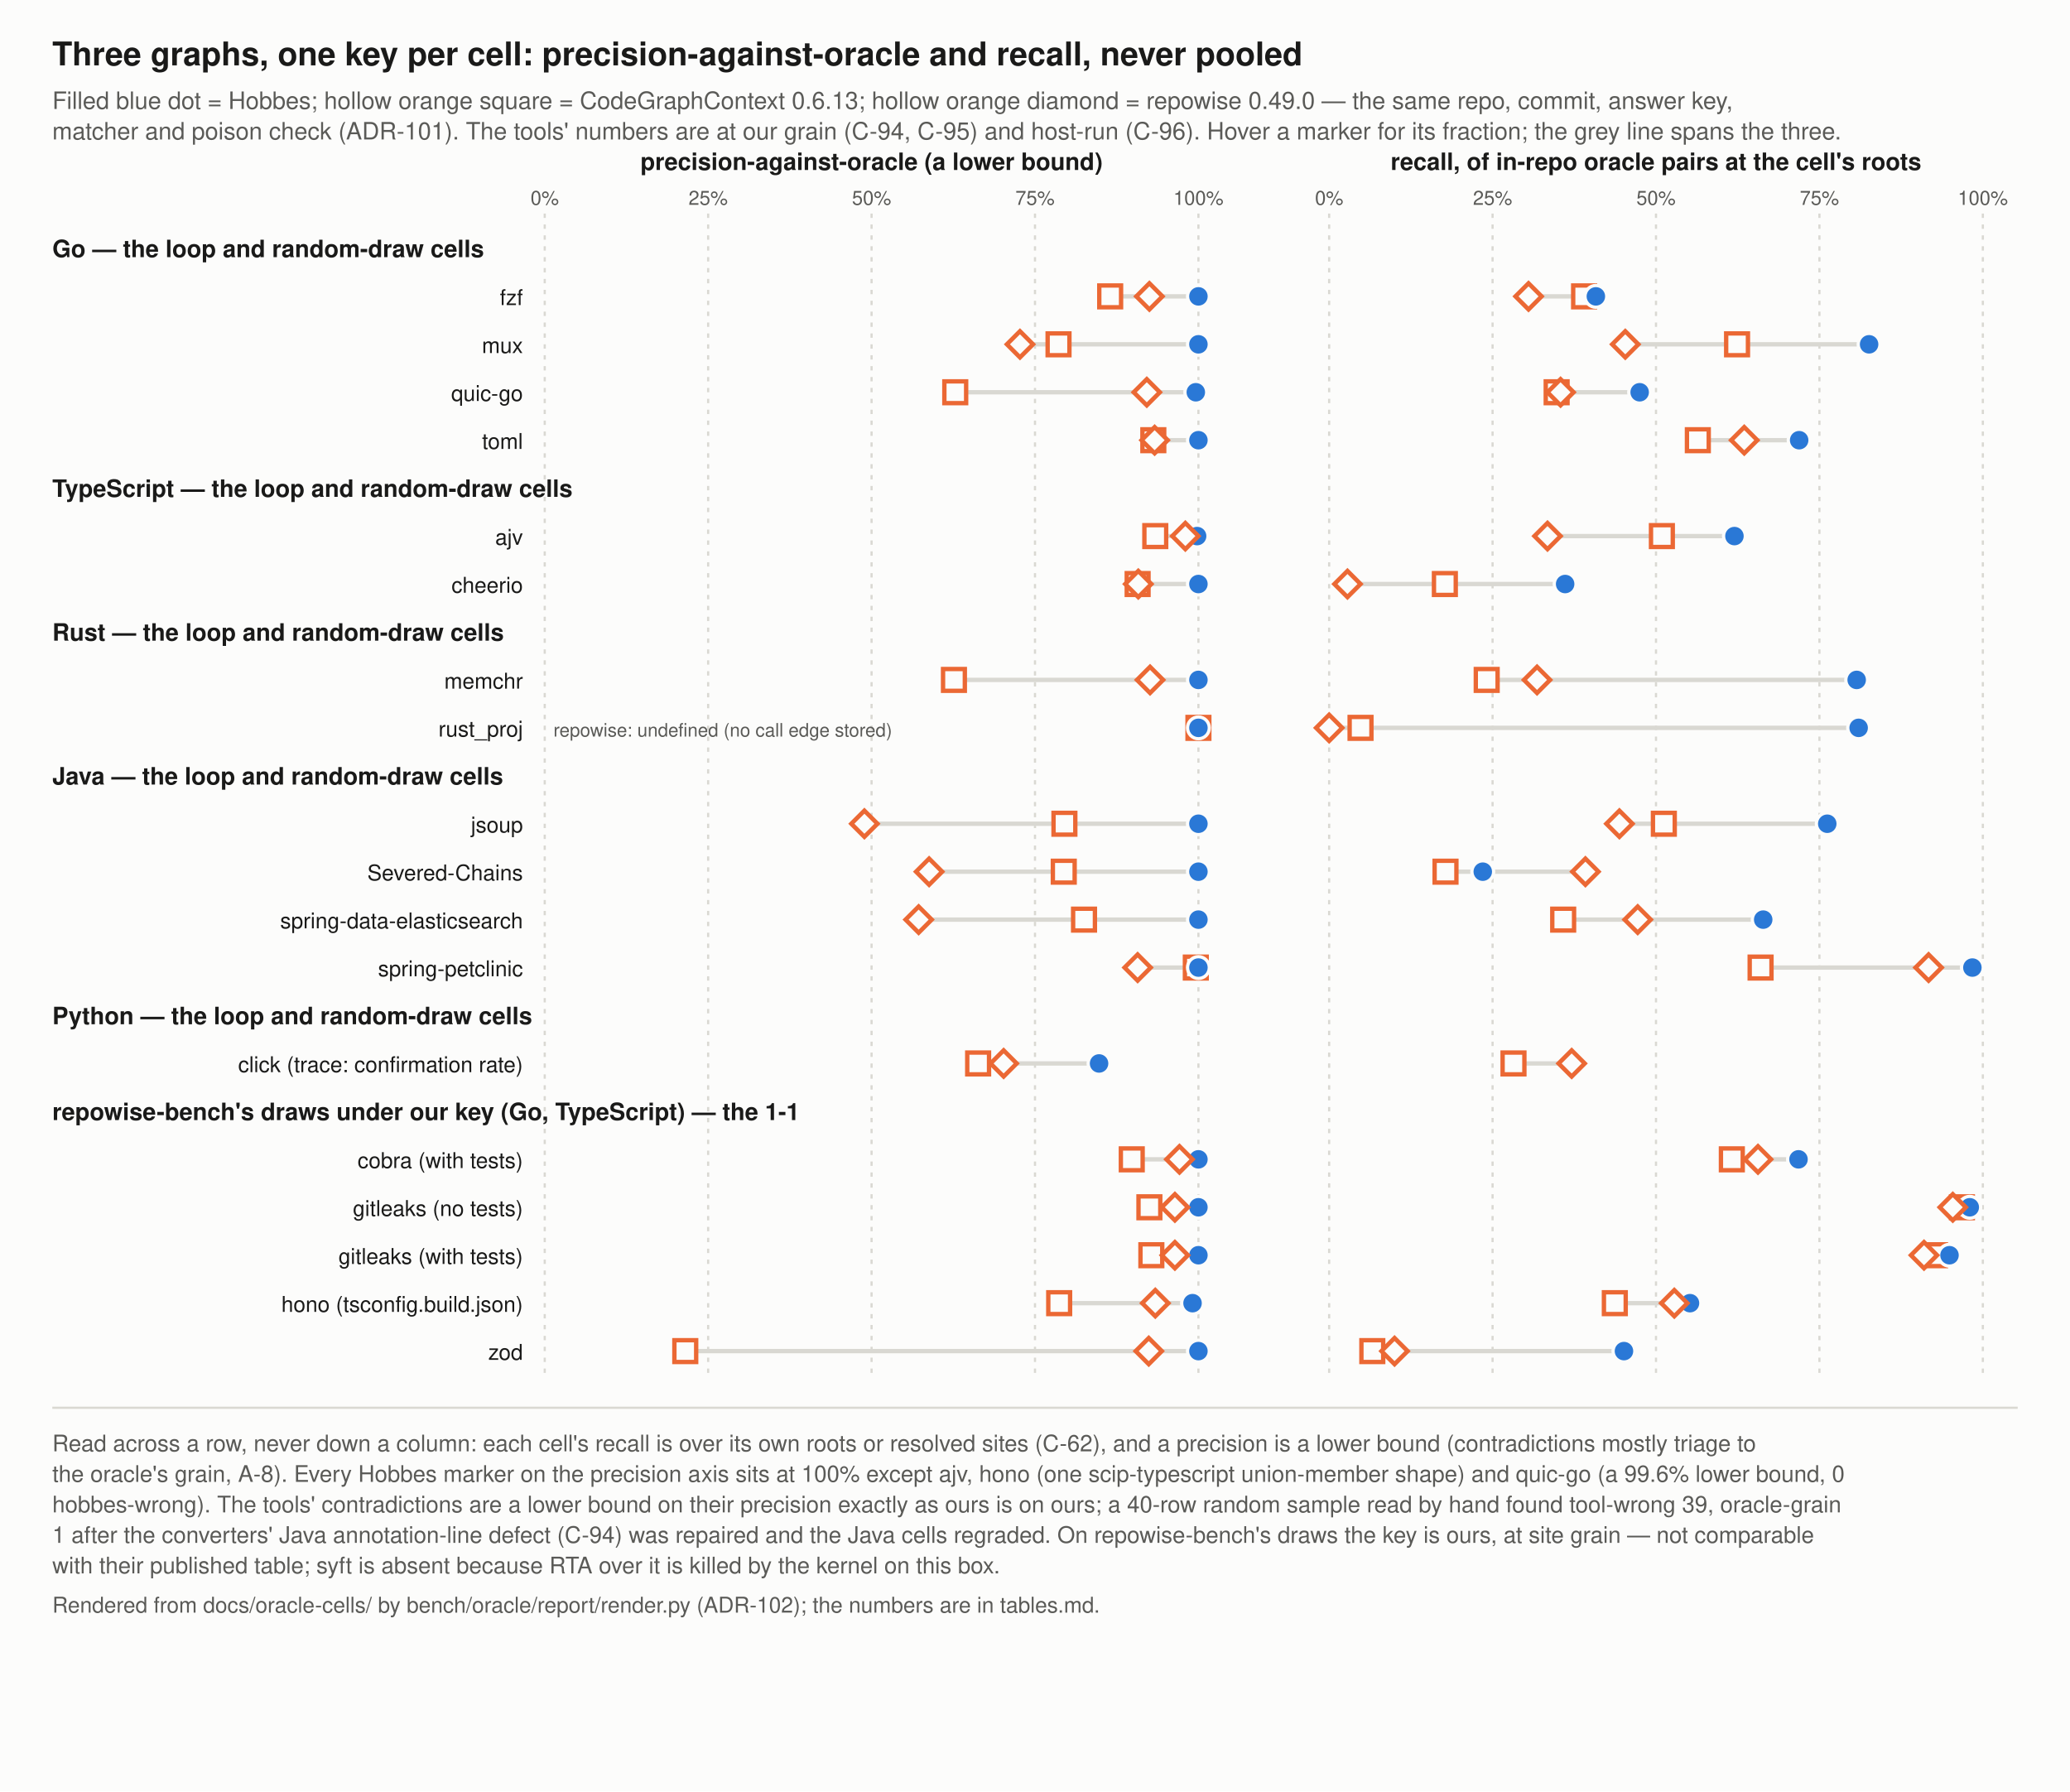
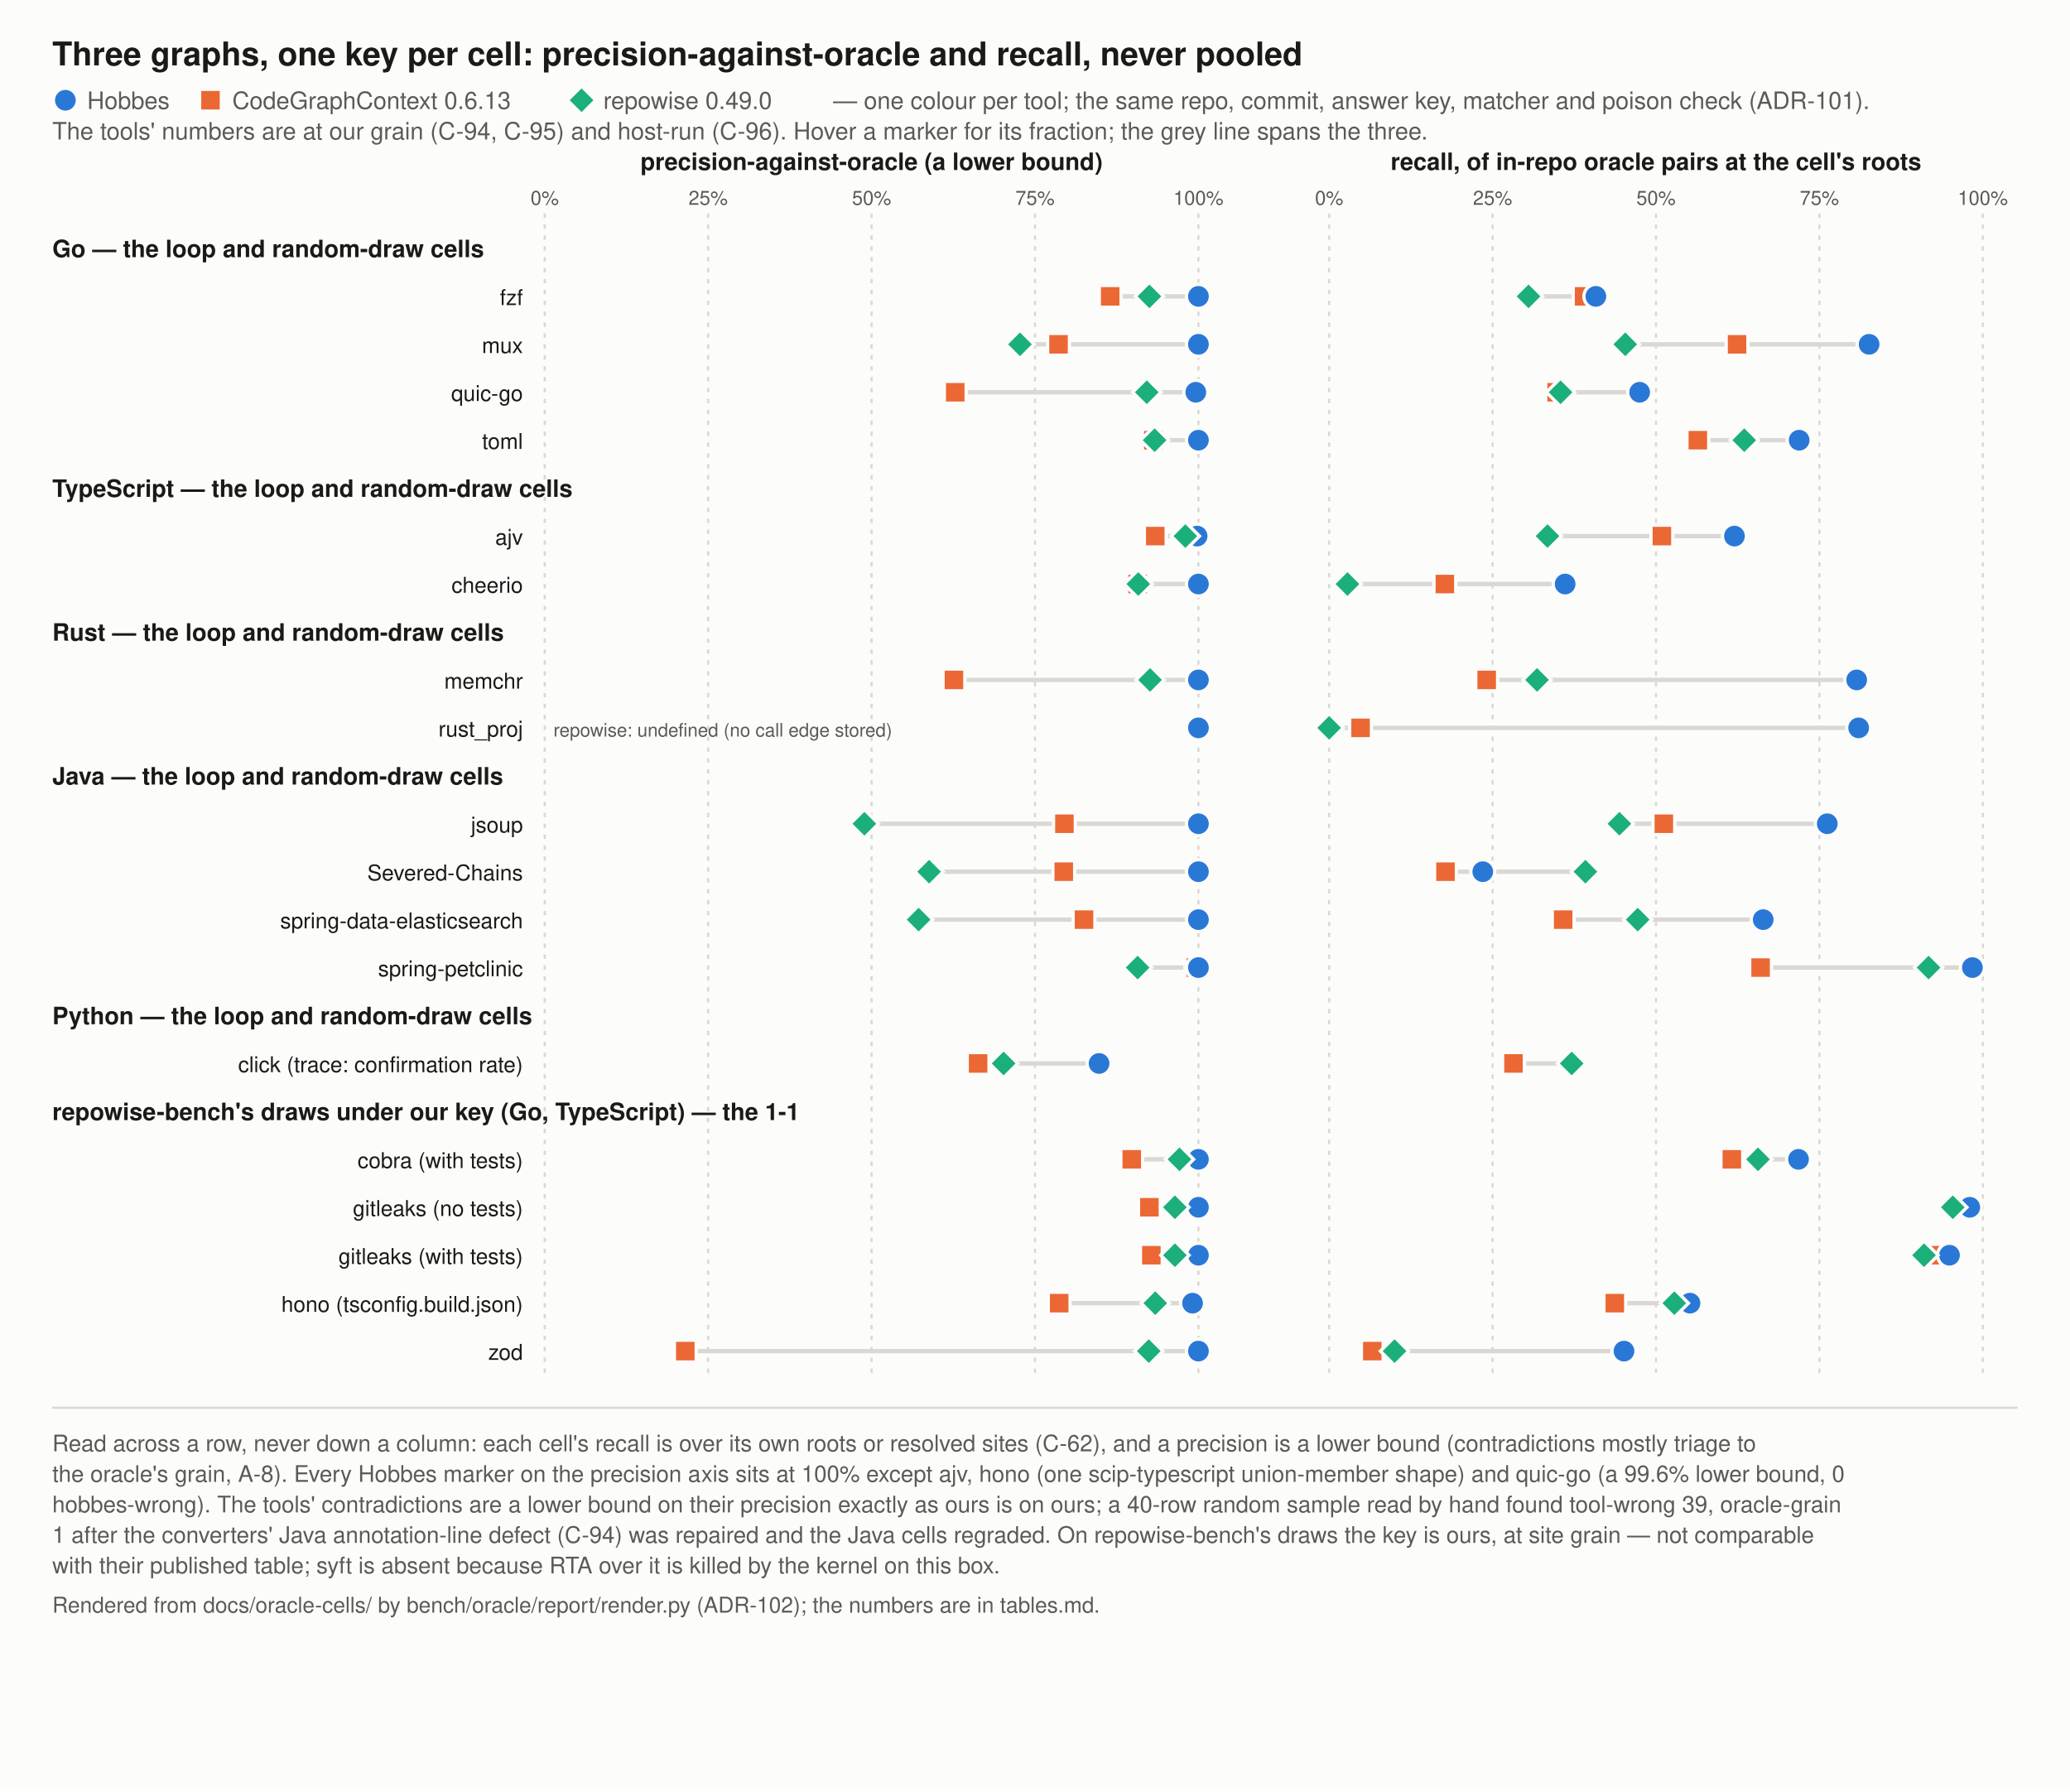
<svg xmlns="http://www.w3.org/2000/svg" width="950" height="822" viewBox="0 0 950 822" role="img" aria-label="Three graphs on one key per cell: precision-against-oracle and recall, Hobbes beside CodeGraphContext and repowise">
  <rect width="950" height="822" fill="#fcfcfb" />
  <text x="24" y="30" font-size="15" fill="#1a1a19" text-anchor="start" font-weight="bold" font-family="-apple-system, 'Segoe UI', Helvetica, Arial, sans-serif">Three graphs, one key per cell: precision-against-oracle and recall, never pooled</text>
-   <text x="24" y="50" font-size="11" fill="#5a5a57" text-anchor="start" font-weight="normal" font-family="-apple-system, 'Segoe UI', Helvetica, Arial, sans-serif">Filled blue dot = Hobbes; hollow orange square = CodeGraphContext 0.6.13; hollow orange diamond = repowise 0.49.0 — the same repo, commit, answer key,</text>
-   <text x="24" y="64" font-size="11" fill="#5a5a57" text-anchor="start" font-weight="normal" font-family="-apple-system, 'Segoe UI', Helvetica, Arial, sans-serif">matcher and poison check (ADR-101). The tools' numbers are at our grain (C-94, C-95) and host-run (C-96). Hover a marker for its fraction; the grey line spans the three.</text>
+   <g>
+     <circle cx="30" cy="46" r="5.5" fill="#2a78d6" stroke="#fcfcfb" stroke-width="1.5" />
+   </g>
+   <text x="40" y="50" font-size="11" fill="#5a5a57" text-anchor="start" font-weight="normal" font-family="-apple-system, 'Segoe UI', Helvetica, Arial, sans-serif">Hobbes</text>
+   <g>
+     <rect x="91.6" y="41" width="10" height="10" fill="#eb6834" stroke="#fcfcfb" stroke-width="1.5" />
+   </g>
+   <text x="106.6" y="50" font-size="11" fill="#5a5a57" text-anchor="start" font-weight="normal" font-family="-apple-system, 'Segoe UI', Helvetica, Arial, sans-serif">CodeGraphContext 0.6.13</text>
+   <g>
+     <polygon points="266.9,39.5 273.4,46 266.9,52.5 260.4,46" fill="#1baf7a" stroke="#fcfcfb" stroke-width="1.5" />
+   </g>
+   <text x="276.9" y="50" font-size="11" fill="#5a5a57" text-anchor="start" font-weight="normal" font-family="-apple-system, 'Segoe UI', Helvetica, Arial, sans-serif">repowise 0.49.0</text>
+   <text x="382.4" y="50" font-size="11" fill="#5a5a57" text-anchor="start" font-weight="normal" font-family="-apple-system, 'Segoe UI', Helvetica, Arial, sans-serif">— one colour per tool; the same repo, commit, answer key, matcher and poison check (ADR-101).</text>
+   <text x="24" y="64" font-size="11" fill="#5a5a57" text-anchor="start" font-weight="normal" font-family="-apple-system, 'Segoe UI', Helvetica, Arial, sans-serif">The tools' numbers are at our grain (C-94, C-95) and host-run (C-96). Hover a marker for its fraction; the grey line spans the three.</text>
  <line x1="250.0" y1="98" x2="250.0" y2="632" stroke="#d9d8d2" stroke-dasharray="2 3" />
  <text x="250.0" y="94" font-size="9" fill="#5a5a57" text-anchor="middle" font-weight="normal" font-family="-apple-system, 'Segoe UI', Helvetica, Arial, sans-serif">0%</text>
  <line x1="325.0" y1="98" x2="325.0" y2="632" stroke="#d9d8d2" stroke-dasharray="2 3" />
  <text x="325.0" y="94" font-size="9" fill="#5a5a57" text-anchor="middle" font-weight="normal" font-family="-apple-system, 'Segoe UI', Helvetica, Arial, sans-serif">25%</text>
  <line x1="400.0" y1="98" x2="400.0" y2="632" stroke="#d9d8d2" stroke-dasharray="2 3" />
  <text x="400.0" y="94" font-size="9" fill="#5a5a57" text-anchor="middle" font-weight="normal" font-family="-apple-system, 'Segoe UI', Helvetica, Arial, sans-serif">50%</text>
  <line x1="475.0" y1="98" x2="475.0" y2="632" stroke="#d9d8d2" stroke-dasharray="2 3" />
  <text x="475.0" y="94" font-size="9" fill="#5a5a57" text-anchor="middle" font-weight="normal" font-family="-apple-system, 'Segoe UI', Helvetica, Arial, sans-serif">75%</text>
  <line x1="550.0" y1="98" x2="550.0" y2="632" stroke="#d9d8d2" stroke-dasharray="2 3" />
  <text x="550.0" y="94" font-size="9" fill="#5a5a57" text-anchor="middle" font-weight="normal" font-family="-apple-system, 'Segoe UI', Helvetica, Arial, sans-serif">100%</text>
  <text x="400.0" y="78" font-size="11" fill="#1a1a19" text-anchor="middle" font-weight="bold" font-family="-apple-system, 'Segoe UI', Helvetica, Arial, sans-serif">precision-against-oracle (a lower bound)</text>
  <line x1="610.0" y1="98" x2="610.0" y2="632" stroke="#d9d8d2" stroke-dasharray="2 3" />
  <text x="610.0" y="94" font-size="9" fill="#5a5a57" text-anchor="middle" font-weight="normal" font-family="-apple-system, 'Segoe UI', Helvetica, Arial, sans-serif">0%</text>
  <line x1="685.0" y1="98" x2="685.0" y2="632" stroke="#d9d8d2" stroke-dasharray="2 3" />
  <text x="685.0" y="94" font-size="9" fill="#5a5a57" text-anchor="middle" font-weight="normal" font-family="-apple-system, 'Segoe UI', Helvetica, Arial, sans-serif">25%</text>
  <line x1="760.0" y1="98" x2="760.0" y2="632" stroke="#d9d8d2" stroke-dasharray="2 3" />
  <text x="760.0" y="94" font-size="9" fill="#5a5a57" text-anchor="middle" font-weight="normal" font-family="-apple-system, 'Segoe UI', Helvetica, Arial, sans-serif">50%</text>
  <line x1="835.0" y1="98" x2="835.0" y2="632" stroke="#d9d8d2" stroke-dasharray="2 3" />
  <text x="835.0" y="94" font-size="9" fill="#5a5a57" text-anchor="middle" font-weight="normal" font-family="-apple-system, 'Segoe UI', Helvetica, Arial, sans-serif">75%</text>
  <line x1="910.0" y1="98" x2="910.0" y2="632" stroke="#d9d8d2" stroke-dasharray="2 3" />
  <text x="910.0" y="94" font-size="9" fill="#5a5a57" text-anchor="middle" font-weight="normal" font-family="-apple-system, 'Segoe UI', Helvetica, Arial, sans-serif">100%</text>
  <text x="760.0" y="78" font-size="11" fill="#1a1a19" text-anchor="middle" font-weight="bold" font-family="-apple-system, 'Segoe UI', Helvetica, Arial, sans-serif">recall, of in-repo oracle pairs at the cell's roots</text>
  <text x="24" y="118" font-size="11" fill="#1a1a19" text-anchor="start" font-weight="bold" font-family="-apple-system, 'Segoe UI', Helvetica, Arial, sans-serif">Go — the loop and random-draw cells</text>
  <text x="240" y="140" font-size="10" fill="#1a1a19" text-anchor="end" font-weight="normal" font-family="-apple-system, 'Segoe UI', Helvetica, Arial, sans-serif">fzf</text>
  <line x1="509.5" y1="136" x2="550.0" y2="136" stroke="#d9d8d2" stroke-width="2" />
  <g>
-     <rect x="504.5" y="131" width="10" height="10" fill="#fcfcfb" stroke="#eb6834" stroke-width="2" />
-   </g>
-   <g>
-     <circle cx="550.0" cy="136" r="5" fill="#2a78d6" stroke="#fcfcfb" stroke-width="1.5" />
-   </g>
-   <g>
-     <polygon points="527.5,130 533.5,136 527.5,142 521.5,136" fill="#fcfcfb" stroke="#eb6834" stroke-width="2" />
+     <rect x="504.5" y="131" width="10" height="10" fill="#eb6834" stroke="#fcfcfb" stroke-width="1.5" />
+   </g>
+   <g>
+     <circle cx="550.0" cy="136" r="5.5" fill="#2a78d6" stroke="#fcfcfb" stroke-width="1.5" />
+   </g>
+   <g>
+     <polygon points="527.5,129.5 534.0,136 527.5,142.5 521.0,136" fill="#1baf7a" stroke="#fcfcfb" stroke-width="1.5" />
  </g>
  <line x1="701.5" y1="136" x2="732.4" y2="136" stroke="#d9d8d2" stroke-width="2" />
  <g>
-     <rect x="722.0" y="131" width="10" height="10" fill="#fcfcfb" stroke="#eb6834" stroke-width="2" />
-   </g>
-   <g>
-     <circle cx="732.4" cy="136" r="5" fill="#2a78d6" stroke="#fcfcfb" stroke-width="1.5" />
-   </g>
-   <g>
-     <polygon points="701.5,130 707.5,136 701.5,142 695.5,136" fill="#fcfcfb" stroke="#eb6834" stroke-width="2" />
+     <rect x="722.0" y="131" width="10" height="10" fill="#eb6834" stroke="#fcfcfb" stroke-width="1.5" />
+   </g>
+   <g>
+     <circle cx="732.4" cy="136" r="5.5" fill="#2a78d6" stroke="#fcfcfb" stroke-width="1.5" />
+   </g>
+   <g>
+     <polygon points="701.5,129.5 708.0,136 701.5,142.5 695.0,136" fill="#1baf7a" stroke="#fcfcfb" stroke-width="1.5" />
  </g>
  <text x="240" y="162" font-size="10" fill="#1a1a19" text-anchor="end" font-weight="normal" font-family="-apple-system, 'Segoe UI', Helvetica, Arial, sans-serif">mux</text>
  <line x1="468.1" y1="158" x2="550.0" y2="158" stroke="#d9d8d2" stroke-width="2" />
  <g>
-     <rect x="480.8" y="153" width="10" height="10" fill="#fcfcfb" stroke="#eb6834" stroke-width="2" />
-   </g>
-   <g>
-     <circle cx="550.0" cy="158" r="5" fill="#2a78d6" stroke="#fcfcfb" stroke-width="1.5" />
-   </g>
-   <g>
-     <polygon points="468.1,152 474.1,158 468.1,164 462.1,158" fill="#fcfcfb" stroke="#eb6834" stroke-width="2" />
+     <rect x="480.8" y="153" width="10" height="10" fill="#eb6834" stroke="#fcfcfb" stroke-width="1.5" />
+   </g>
+   <g>
+     <circle cx="550.0" cy="158" r="5.5" fill="#2a78d6" stroke="#fcfcfb" stroke-width="1.5" />
+   </g>
+   <g>
+     <polygon points="468.1,151.5 474.6,158 468.1,164.5 461.6,158" fill="#1baf7a" stroke="#fcfcfb" stroke-width="1.5" />
  </g>
  <line x1="745.9" y1="158" x2="857.8" y2="158" stroke="#d9d8d2" stroke-width="2" />
  <g>
-     <rect x="792.2" y="153" width="10" height="10" fill="#fcfcfb" stroke="#eb6834" stroke-width="2" />
-   </g>
-   <g>
-     <circle cx="857.8" cy="158" r="5" fill="#2a78d6" stroke="#fcfcfb" stroke-width="1.5" />
-   </g>
-   <g>
-     <polygon points="745.9,152 751.9,158 745.9,164 739.9,158" fill="#fcfcfb" stroke="#eb6834" stroke-width="2" />
+     <rect x="792.2" y="153" width="10" height="10" fill="#eb6834" stroke="#fcfcfb" stroke-width="1.5" />
+   </g>
+   <g>
+     <circle cx="857.8" cy="158" r="5.5" fill="#2a78d6" stroke="#fcfcfb" stroke-width="1.5" />
+   </g>
+   <g>
+     <polygon points="745.9,151.5 752.4,158 745.9,164.5 739.4,158" fill="#1baf7a" stroke="#fcfcfb" stroke-width="1.5" />
  </g>
  <text x="240" y="184" font-size="10" fill="#1a1a19" text-anchor="end" font-weight="normal" font-family="-apple-system, 'Segoe UI', Helvetica, Arial, sans-serif">quic-go</text>
  <line x1="438.4" y1="180" x2="548.8" y2="180" stroke="#d9d8d2" stroke-width="2" />
  <g>
-     <rect x="433.4" y="175" width="10" height="10" fill="#fcfcfb" stroke="#eb6834" stroke-width="2" />
-   </g>
-   <g>
-     <circle cx="548.8" cy="180" r="5" fill="#2a78d6" stroke="#fcfcfb" stroke-width="1.5" />
-   </g>
-   <g>
-     <polygon points="526.3,174 532.3,180 526.3,186 520.3,180" fill="#fcfcfb" stroke="#eb6834" stroke-width="2" />
+     <rect x="433.4" y="175" width="10" height="10" fill="#eb6834" stroke="#fcfcfb" stroke-width="1.5" />
+   </g>
+   <g>
+     <circle cx="548.8" cy="180" r="5.5" fill="#2a78d6" stroke="#fcfcfb" stroke-width="1.5" />
+   </g>
+   <g>
+     <polygon points="526.3,173.5 532.8,180 526.3,186.5 519.8,180" fill="#1baf7a" stroke="#fcfcfb" stroke-width="1.5" />
  </g>
  <line x1="714.4" y1="180" x2="752.5" y2="180" stroke="#d9d8d2" stroke-width="2" />
  <g>
-     <rect x="709.4" y="175" width="10" height="10" fill="#fcfcfb" stroke="#eb6834" stroke-width="2" />
-   </g>
-   <g>
-     <circle cx="752.5" cy="180" r="5" fill="#2a78d6" stroke="#fcfcfb" stroke-width="1.5" />
-   </g>
-   <g>
-     <polygon points="716.2,174 722.2,180 716.2,186 710.2,180" fill="#fcfcfb" stroke="#eb6834" stroke-width="2" />
+     <rect x="709.4" y="175" width="10" height="10" fill="#eb6834" stroke="#fcfcfb" stroke-width="1.5" />
+   </g>
+   <g>
+     <circle cx="752.5" cy="180" r="5.5" fill="#2a78d6" stroke="#fcfcfb" stroke-width="1.5" />
+   </g>
+   <g>
+     <polygon points="716.2,173.5 722.7,180 716.2,186.5 709.7,180" fill="#1baf7a" stroke="#fcfcfb" stroke-width="1.5" />
  </g>
  <text x="240" y="206" font-size="10" fill="#1a1a19" text-anchor="end" font-weight="normal" font-family="-apple-system, 'Segoe UI', Helvetica, Arial, sans-serif">toml</text>
  <line x1="529.3" y1="202" x2="550.0" y2="202" stroke="#d9d8d2" stroke-width="2" />
  <g>
-     <rect x="524.3" y="197" width="10" height="10" fill="#fcfcfb" stroke="#eb6834" stroke-width="2" />
-   </g>
-   <g>
-     <polygon points="529.9,196 535.9,202 529.9,208 523.9,202" fill="#fcfcfb" stroke="#eb6834" stroke-width="2" />
-   </g>
-   <g>
-     <circle cx="550.0" cy="202" r="5" fill="#2a78d6" stroke="#fcfcfb" stroke-width="1.5" />
+     <rect x="524.3" y="197" width="10" height="10" fill="#eb6834" stroke="#fcfcfb" stroke-width="1.5" />
+   </g>
+   <g>
+     <polygon points="529.9,195.5 536.4,202 529.9,208.5 523.4,202" fill="#1baf7a" stroke="#fcfcfb" stroke-width="1.5" />
+   </g>
+   <g>
+     <circle cx="550.0" cy="202" r="5.5" fill="#2a78d6" stroke="#fcfcfb" stroke-width="1.5" />
  </g>
  <line x1="779.2" y1="202" x2="825.7" y2="202" stroke="#d9d8d2" stroke-width="2" />
  <g>
-     <rect x="774.2" y="197" width="10" height="10" fill="#fcfcfb" stroke="#eb6834" stroke-width="2" />
-   </g>
-   <g>
-     <polygon points="800.5,196 806.5,202 800.5,208 794.5,202" fill="#fcfcfb" stroke="#eb6834" stroke-width="2" />
-   </g>
-   <g>
-     <circle cx="825.7" cy="202" r="5" fill="#2a78d6" stroke="#fcfcfb" stroke-width="1.5" />
+     <rect x="774.2" y="197" width="10" height="10" fill="#eb6834" stroke="#fcfcfb" stroke-width="1.5" />
+   </g>
+   <g>
+     <polygon points="800.5,195.5 807.0,202 800.5,208.5 794.0,202" fill="#1baf7a" stroke="#fcfcfb" stroke-width="1.5" />
+   </g>
+   <g>
+     <circle cx="825.7" cy="202" r="5.5" fill="#2a78d6" stroke="#fcfcfb" stroke-width="1.5" />
  </g>
  <text x="24" y="228" font-size="11" fill="#1a1a19" text-anchor="start" font-weight="bold" font-family="-apple-system, 'Segoe UI', Helvetica, Arial, sans-serif">TypeScript — the loop and random-draw cells</text>
  <text x="240" y="250" font-size="10" fill="#1a1a19" text-anchor="end" font-weight="normal" font-family="-apple-system, 'Segoe UI', Helvetica, Arial, sans-serif">ajv</text>
  <line x1="530.2" y1="246" x2="549.4" y2="246" stroke="#d9d8d2" stroke-width="2" />
  <g>
-     <circle cx="549.4" cy="246" r="5" fill="#2a78d6" stroke="#fcfcfb" stroke-width="1.5" />
-   </g>
-   <g>
-     <rect x="525.2" y="241" width="10" height="10" fill="#fcfcfb" stroke="#eb6834" stroke-width="2" />
-   </g>
-   <g>
-     <polygon points="544.0,240 550.0,246 544.0,252 538.0,246" fill="#fcfcfb" stroke="#eb6834" stroke-width="2" />
+     <circle cx="549.4" cy="246" r="5.5" fill="#2a78d6" stroke="#fcfcfb" stroke-width="1.5" />
+   </g>
+   <g>
+     <rect x="525.2" y="241" width="10" height="10" fill="#eb6834" stroke="#fcfcfb" stroke-width="1.5" />
+   </g>
+   <g>
+     <polygon points="544.0,239.5 550.5,246 544.0,252.5 537.5,246" fill="#1baf7a" stroke="#fcfcfb" stroke-width="1.5" />
  </g>
  <line x1="710.2" y1="246" x2="796.0" y2="246" stroke="#d9d8d2" stroke-width="2" />
  <g>
-     <circle cx="796.0" cy="246" r="5" fill="#2a78d6" stroke="#fcfcfb" stroke-width="1.5" />
-   </g>
-   <g>
-     <rect x="757.7" y="241" width="10" height="10" fill="#fcfcfb" stroke="#eb6834" stroke-width="2" />
-   </g>
-   <g>
-     <polygon points="710.2,240 716.2,246 710.2,252 704.2,246" fill="#fcfcfb" stroke="#eb6834" stroke-width="2" />
+     <circle cx="796.0" cy="246" r="5.5" fill="#2a78d6" stroke="#fcfcfb" stroke-width="1.5" />
+   </g>
+   <g>
+     <rect x="757.7" y="241" width="10" height="10" fill="#eb6834" stroke="#fcfcfb" stroke-width="1.5" />
+   </g>
+   <g>
+     <polygon points="710.2,239.5 716.7,246 710.2,252.5 703.7,246" fill="#1baf7a" stroke="#fcfcfb" stroke-width="1.5" />
  </g>
  <text x="240" y="272" font-size="10" fill="#1a1a19" text-anchor="end" font-weight="normal" font-family="-apple-system, 'Segoe UI', Helvetica, Arial, sans-serif">cheerio</text>
  <line x1="522.1" y1="268" x2="550.0" y2="268" stroke="#d9d8d2" stroke-width="2" />
  <g>
-     <circle cx="550.0" cy="268" r="5" fill="#2a78d6" stroke="#fcfcfb" stroke-width="1.5" />
-   </g>
-   <g>
-     <rect x="517.1" y="263" width="10" height="10" fill="#fcfcfb" stroke="#eb6834" stroke-width="2" />
-   </g>
-   <g>
-     <polygon points="522.4,262 528.4,268 522.4,274 516.4,268" fill="#fcfcfb" stroke="#eb6834" stroke-width="2" />
+     <circle cx="550.0" cy="268" r="5.5" fill="#2a78d6" stroke="#fcfcfb" stroke-width="1.5" />
+   </g>
+   <g>
+     <rect x="517.1" y="263" width="10" height="10" fill="#eb6834" stroke="#fcfcfb" stroke-width="1.5" />
+   </g>
+   <g>
+     <polygon points="522.4,261.5 528.9,268 522.4,274.5 515.9,268" fill="#1baf7a" stroke="#fcfcfb" stroke-width="1.5" />
  </g>
  <line x1="618.4" y1="268" x2="718.3" y2="268" stroke="#d9d8d2" stroke-width="2" />
  <g>
-     <circle cx="718.3" cy="268" r="5" fill="#2a78d6" stroke="#fcfcfb" stroke-width="1.5" />
-   </g>
-   <g>
-     <rect x="658.1" y="263" width="10" height="10" fill="#fcfcfb" stroke="#eb6834" stroke-width="2" />
-   </g>
-   <g>
-     <polygon points="618.4,262 624.4,268 618.4,274 612.4,268" fill="#fcfcfb" stroke="#eb6834" stroke-width="2" />
+     <circle cx="718.3" cy="268" r="5.5" fill="#2a78d6" stroke="#fcfcfb" stroke-width="1.5" />
+   </g>
+   <g>
+     <rect x="658.1" y="263" width="10" height="10" fill="#eb6834" stroke="#fcfcfb" stroke-width="1.5" />
+   </g>
+   <g>
+     <polygon points="618.4,261.5 624.9,268 618.4,274.5 611.9,268" fill="#1baf7a" stroke="#fcfcfb" stroke-width="1.5" />
  </g>
  <text x="24" y="294" font-size="11" fill="#1a1a19" text-anchor="start" font-weight="bold" font-family="-apple-system, 'Segoe UI', Helvetica, Arial, sans-serif">Rust — the loop and random-draw cells</text>
  <text x="240" y="316" font-size="10" fill="#1a1a19" text-anchor="end" font-weight="normal" font-family="-apple-system, 'Segoe UI', Helvetica, Arial, sans-serif">memchr</text>
  <line x1="437.8" y1="312" x2="550.0" y2="312" stroke="#d9d8d2" stroke-width="2" />
  <g>
-     <rect x="432.8" y="307" width="10" height="10" fill="#fcfcfb" stroke="#eb6834" stroke-width="2" />
-   </g>
-   <g>
-     <circle cx="550.0" cy="312" r="5" fill="#2a78d6" stroke="#fcfcfb" stroke-width="1.5" />
-   </g>
-   <g>
-     <polygon points="527.8,306 533.8,312 527.8,318 521.8,312" fill="#fcfcfb" stroke="#eb6834" stroke-width="2" />
+     <rect x="432.8" y="307" width="10" height="10" fill="#eb6834" stroke="#fcfcfb" stroke-width="1.5" />
+   </g>
+   <g>
+     <circle cx="550.0" cy="312" r="5.5" fill="#2a78d6" stroke="#fcfcfb" stroke-width="1.5" />
+   </g>
+   <g>
+     <polygon points="527.8,305.5 534.3,312 527.8,318.5 521.3,312" fill="#1baf7a" stroke="#fcfcfb" stroke-width="1.5" />
  </g>
  <line x1="682.3" y1="312" x2="852.1" y2="312" stroke="#d9d8d2" stroke-width="2" />
  <g>
-     <rect x="677.3" y="307" width="10" height="10" fill="#fcfcfb" stroke="#eb6834" stroke-width="2" />
-   </g>
-   <g>
-     <circle cx="852.1" cy="312" r="5" fill="#2a78d6" stroke="#fcfcfb" stroke-width="1.5" />
-   </g>
-   <g>
-     <polygon points="705.4,306 711.4,312 705.4,318 699.4,312" fill="#fcfcfb" stroke="#eb6834" stroke-width="2" />
+     <rect x="677.3" y="307" width="10" height="10" fill="#eb6834" stroke="#fcfcfb" stroke-width="1.5" />
+   </g>
+   <g>
+     <circle cx="852.1" cy="312" r="5.5" fill="#2a78d6" stroke="#fcfcfb" stroke-width="1.5" />
+   </g>
+   <g>
+     <polygon points="705.4,305.5 711.9,312 705.4,318.5 698.9,312" fill="#1baf7a" stroke="#fcfcfb" stroke-width="1.5" />
  </g>
  <text x="240" y="338" font-size="10" fill="#1a1a19" text-anchor="end" font-weight="normal" font-family="-apple-system, 'Segoe UI', Helvetica, Arial, sans-serif">rust_proj</text>
  <line x1="550.0" y1="334" x2="550.0" y2="334" stroke="#d9d8d2" stroke-width="2" />
  <g>
-     <rect x="545.0" y="329" width="10" height="10" fill="#fcfcfb" stroke="#eb6834" stroke-width="2" />
-   </g>
-   <g>
-     <circle cx="550.0" cy="334" r="5" fill="#2a78d6" stroke="#fcfcfb" stroke-width="1.5" />
+     <rect x="545.0" y="329" width="10" height="10" fill="#eb6834" stroke="#fcfcfb" stroke-width="1.5" />
+   </g>
+   <g>
+     <circle cx="550.0" cy="334" r="5.5" fill="#2a78d6" stroke="#fcfcfb" stroke-width="1.5" />
  </g>
  <text x="254" y="338" font-size="8.5" fill="#5a5a57" text-anchor="start" font-weight="normal" font-family="-apple-system, 'Segoe UI', Helvetica, Arial, sans-serif">repowise: undefined (no call edge stored)</text>
  <line x1="610.0" y1="334" x2="853.0" y2="334" stroke="#d9d8d2" stroke-width="2" />
  <g>
-     <rect x="619.4" y="329" width="10" height="10" fill="#fcfcfb" stroke="#eb6834" stroke-width="2" />
-   </g>
-   <g>
-     <polygon points="610.0,328 616.0,334 610.0,340 604.0,334" fill="#fcfcfb" stroke="#eb6834" stroke-width="2" />
-   </g>
-   <g>
-     <circle cx="853.0" cy="334" r="5" fill="#2a78d6" stroke="#fcfcfb" stroke-width="1.5" />
+     <rect x="619.4" y="329" width="10" height="10" fill="#eb6834" stroke="#fcfcfb" stroke-width="1.5" />
+   </g>
+   <g>
+     <polygon points="610.0,327.5 616.5,334 610.0,340.5 603.5,334" fill="#1baf7a" stroke="#fcfcfb" stroke-width="1.5" />
+   </g>
+   <g>
+     <circle cx="853.0" cy="334" r="5.5" fill="#2a78d6" stroke="#fcfcfb" stroke-width="1.5" />
  </g>
  <text x="24" y="360" font-size="11" fill="#1a1a19" text-anchor="start" font-weight="bold" font-family="-apple-system, 'Segoe UI', Helvetica, Arial, sans-serif">Java — the loop and random-draw cells</text>
  <text x="240" y="382" font-size="10" fill="#1a1a19" text-anchor="end" font-weight="normal" font-family="-apple-system, 'Segoe UI', Helvetica, Arial, sans-serif">jsoup</text>
  <line x1="396.7" y1="378" x2="550.0" y2="378" stroke="#d9d8d2" stroke-width="2" />
  <g>
-     <rect x="483.5" y="373" width="10" height="10" fill="#fcfcfb" stroke="#eb6834" stroke-width="2" />
-   </g>
-   <g>
-     <circle cx="550.0" cy="378" r="5" fill="#2a78d6" stroke="#fcfcfb" stroke-width="1.5" />
-   </g>
-   <g>
-     <polygon points="396.7,372 402.7,378 396.7,384 390.7,378" fill="#fcfcfb" stroke="#eb6834" stroke-width="2" />
+     <rect x="483.5" y="373" width="10" height="10" fill="#eb6834" stroke="#fcfcfb" stroke-width="1.5" />
+   </g>
+   <g>
+     <circle cx="550.0" cy="378" r="5.5" fill="#2a78d6" stroke="#fcfcfb" stroke-width="1.5" />
+   </g>
+   <g>
+     <polygon points="396.7,371.5 403.2,378 396.7,384.5 390.2,378" fill="#1baf7a" stroke="#fcfcfb" stroke-width="1.5" />
  </g>
  <line x1="743.2" y1="378" x2="838.6" y2="378" stroke="#d9d8d2" stroke-width="2" />
  <g>
-     <rect x="758.6" y="373" width="10" height="10" fill="#fcfcfb" stroke="#eb6834" stroke-width="2" />
-   </g>
-   <g>
-     <circle cx="838.6" cy="378" r="5" fill="#2a78d6" stroke="#fcfcfb" stroke-width="1.5" />
-   </g>
-   <g>
-     <polygon points="743.2,372 749.2,378 743.2,384 737.2,378" fill="#fcfcfb" stroke="#eb6834" stroke-width="2" />
+     <rect x="758.6" y="373" width="10" height="10" fill="#eb6834" stroke="#fcfcfb" stroke-width="1.5" />
+   </g>
+   <g>
+     <circle cx="838.6" cy="378" r="5.5" fill="#2a78d6" stroke="#fcfcfb" stroke-width="1.5" />
+   </g>
+   <g>
+     <polygon points="743.2,371.5 749.7,378 743.2,384.5 736.7,378" fill="#1baf7a" stroke="#fcfcfb" stroke-width="1.5" />
  </g>
  <text x="240" y="404" font-size="10" fill="#1a1a19" text-anchor="end" font-weight="normal" font-family="-apple-system, 'Segoe UI', Helvetica, Arial, sans-serif">Severed-Chains</text>
  <line x1="426.4" y1="400" x2="550.0" y2="400" stroke="#d9d8d2" stroke-width="2" />
  <g>
-     <rect x="483.2" y="395" width="10" height="10" fill="#fcfcfb" stroke="#eb6834" stroke-width="2" />
-   </g>
-   <g>
-     <polygon points="426.4,394 432.4,400 426.4,406 420.4,400" fill="#fcfcfb" stroke="#eb6834" stroke-width="2" />
-   </g>
-   <g>
-     <circle cx="550.0" cy="400" r="5" fill="#2a78d6" stroke="#fcfcfb" stroke-width="1.5" />
+     <rect x="483.2" y="395" width="10" height="10" fill="#eb6834" stroke="#fcfcfb" stroke-width="1.5" />
+   </g>
+   <g>
+     <polygon points="426.4,393.5 432.9,400 426.4,406.5 419.9,400" fill="#1baf7a" stroke="#fcfcfb" stroke-width="1.5" />
+   </g>
+   <g>
+     <circle cx="550.0" cy="400" r="5.5" fill="#2a78d6" stroke="#fcfcfb" stroke-width="1.5" />
  </g>
  <line x1="663.4" y1="400" x2="727.6" y2="400" stroke="#d9d8d2" stroke-width="2" />
  <g>
-     <rect x="658.4" y="395" width="10" height="10" fill="#fcfcfb" stroke="#eb6834" stroke-width="2" />
-   </g>
-   <g>
-     <polygon points="727.6,394 733.6,400 727.6,406 721.6,400" fill="#fcfcfb" stroke="#eb6834" stroke-width="2" />
-   </g>
-   <g>
-     <circle cx="680.5" cy="400" r="5" fill="#2a78d6" stroke="#fcfcfb" stroke-width="1.5" />
+     <rect x="658.4" y="395" width="10" height="10" fill="#eb6834" stroke="#fcfcfb" stroke-width="1.5" />
+   </g>
+   <g>
+     <polygon points="727.6,393.5 734.1,400 727.6,406.5 721.1,400" fill="#1baf7a" stroke="#fcfcfb" stroke-width="1.5" />
+   </g>
+   <g>
+     <circle cx="680.5" cy="400" r="5.5" fill="#2a78d6" stroke="#fcfcfb" stroke-width="1.5" />
  </g>
  <text x="240" y="426" font-size="10" fill="#1a1a19" text-anchor="end" font-weight="normal" font-family="-apple-system, 'Segoe UI', Helvetica, Arial, sans-serif">spring-data-elasticsearch</text>
  <line x1="421.6" y1="422" x2="550.0" y2="422" stroke="#d9d8d2" stroke-width="2" />
  <g>
-     <rect x="492.5" y="417" width="10" height="10" fill="#fcfcfb" stroke="#eb6834" stroke-width="2" />
-   </g>
-   <g>
-     <polygon points="421.6,416 427.6,422 421.6,428 415.6,422" fill="#fcfcfb" stroke="#eb6834" stroke-width="2" />
-   </g>
-   <g>
-     <circle cx="550.0" cy="422" r="5" fill="#2a78d6" stroke="#fcfcfb" stroke-width="1.5" />
+     <rect x="492.5" y="417" width="10" height="10" fill="#eb6834" stroke="#fcfcfb" stroke-width="1.5" />
+   </g>
+   <g>
+     <polygon points="421.6,415.5 428.1,422 421.6,428.5 415.1,422" fill="#1baf7a" stroke="#fcfcfb" stroke-width="1.5" />
+   </g>
+   <g>
+     <circle cx="550.0" cy="422" r="5.5" fill="#2a78d6" stroke="#fcfcfb" stroke-width="1.5" />
  </g>
  <line x1="717.4" y1="422" x2="809.2" y2="422" stroke="#d9d8d2" stroke-width="2" />
  <g>
-     <rect x="712.4" y="417" width="10" height="10" fill="#fcfcfb" stroke="#eb6834" stroke-width="2" />
-   </g>
-   <g>
-     <polygon points="751.6,416 757.6,422 751.6,428 745.6,422" fill="#fcfcfb" stroke="#eb6834" stroke-width="2" />
-   </g>
-   <g>
-     <circle cx="809.2" cy="422" r="5" fill="#2a78d6" stroke="#fcfcfb" stroke-width="1.5" />
+     <rect x="712.4" y="417" width="10" height="10" fill="#eb6834" stroke="#fcfcfb" stroke-width="1.5" />
+   </g>
+   <g>
+     <polygon points="751.6,415.5 758.1,422 751.6,428.5 745.1,422" fill="#1baf7a" stroke="#fcfcfb" stroke-width="1.5" />
+   </g>
+   <g>
+     <circle cx="809.2" cy="422" r="5.5" fill="#2a78d6" stroke="#fcfcfb" stroke-width="1.5" />
  </g>
  <text x="240" y="448" font-size="10" fill="#1a1a19" text-anchor="end" font-weight="normal" font-family="-apple-system, 'Segoe UI', Helvetica, Arial, sans-serif">spring-petclinic</text>
  <line x1="522.1" y1="444" x2="550.0" y2="444" stroke="#d9d8d2" stroke-width="2" />
  <g>
-     <rect x="543.8" y="439" width="10" height="10" fill="#fcfcfb" stroke="#eb6834" stroke-width="2" />
-   </g>
-   <g>
-     <circle cx="550.0" cy="444" r="5" fill="#2a78d6" stroke="#fcfcfb" stroke-width="1.5" />
-   </g>
-   <g>
-     <polygon points="522.1,438 528.1,444 522.1,450 516.1,444" fill="#fcfcfb" stroke="#eb6834" stroke-width="2" />
+     <rect x="543.8" y="439" width="10" height="10" fill="#eb6834" stroke="#fcfcfb" stroke-width="1.5" />
+   </g>
+   <g>
+     <circle cx="550.0" cy="444" r="5.5" fill="#2a78d6" stroke="#fcfcfb" stroke-width="1.5" />
+   </g>
+   <g>
+     <polygon points="522.1,437.5 528.6,444 522.1,450.5 515.6,444" fill="#1baf7a" stroke="#fcfcfb" stroke-width="1.5" />
  </g>
  <line x1="808.0" y1="444" x2="905.2" y2="444" stroke="#d9d8d2" stroke-width="2" />
  <g>
-     <rect x="803.0" y="439" width="10" height="10" fill="#fcfcfb" stroke="#eb6834" stroke-width="2" />
-   </g>
-   <g>
-     <circle cx="905.2" cy="444" r="5" fill="#2a78d6" stroke="#fcfcfb" stroke-width="1.5" />
-   </g>
-   <g>
-     <polygon points="885.1,438 891.1,444 885.1,450 879.1,444" fill="#fcfcfb" stroke="#eb6834" stroke-width="2" />
+     <rect x="803.0" y="439" width="10" height="10" fill="#eb6834" stroke="#fcfcfb" stroke-width="1.5" />
+   </g>
+   <g>
+     <circle cx="905.2" cy="444" r="5.5" fill="#2a78d6" stroke="#fcfcfb" stroke-width="1.5" />
+   </g>
+   <g>
+     <polygon points="885.1,437.5 891.6,444 885.1,450.5 878.6,444" fill="#1baf7a" stroke="#fcfcfb" stroke-width="1.5" />
  </g>
  <text x="24" y="470" font-size="11" fill="#1a1a19" text-anchor="start" font-weight="bold" font-family="-apple-system, 'Segoe UI', Helvetica, Arial, sans-serif">Python — the loop and random-draw cells</text>
  <text x="240" y="492" font-size="10" fill="#1a1a19" text-anchor="end" font-weight="normal" font-family="-apple-system, 'Segoe UI', Helvetica, Arial, sans-serif">click (trace: confirmation rate)</text>
  <line x1="448.9" y1="488" x2="504.4" y2="488" stroke="#d9d8d2" stroke-width="2" />
  <g>
-     <circle cx="504.4" cy="488" r="5" fill="#2a78d6" stroke="#fcfcfb" stroke-width="1.5" />
-   </g>
-   <g>
-     <rect x="443.9" y="483" width="10" height="10" fill="#fcfcfb" stroke="#eb6834" stroke-width="2" />
-   </g>
-   <g>
-     <polygon points="460.6,482 466.6,488 460.6,494 454.6,488" fill="#fcfcfb" stroke="#eb6834" stroke-width="2" />
+     <circle cx="504.4" cy="488" r="5.5" fill="#2a78d6" stroke="#fcfcfb" stroke-width="1.5" />
+   </g>
+   <g>
+     <rect x="443.9" y="483" width="10" height="10" fill="#eb6834" stroke="#fcfcfb" stroke-width="1.5" />
+   </g>
+   <g>
+     <polygon points="460.6,481.5 467.1,488 460.6,494.5 454.1,488" fill="#1baf7a" stroke="#fcfcfb" stroke-width="1.5" />
  </g>
  <line x1="694.6" y1="488" x2="721.3" y2="488" stroke="#d9d8d2" stroke-width="2" />
  <g>
-     <circle cx="721.0" cy="488" r="5" fill="#2a78d6" stroke="#fcfcfb" stroke-width="1.5" />
-   </g>
-   <g>
-     <rect x="689.6" y="483" width="10" height="10" fill="#fcfcfb" stroke="#eb6834" stroke-width="2" />
-   </g>
-   <g>
-     <polygon points="721.3,482 727.3,488 721.3,494 715.3,488" fill="#fcfcfb" stroke="#eb6834" stroke-width="2" />
+     <circle cx="721.0" cy="488" r="5.5" fill="#2a78d6" stroke="#fcfcfb" stroke-width="1.5" />
+   </g>
+   <g>
+     <rect x="689.6" y="483" width="10" height="10" fill="#eb6834" stroke="#fcfcfb" stroke-width="1.5" />
+   </g>
+   <g>
+     <polygon points="721.3,481.5 727.8,488 721.3,494.5 714.8,488" fill="#1baf7a" stroke="#fcfcfb" stroke-width="1.5" />
  </g>
  <text x="24" y="514" font-size="11" fill="#1a1a19" text-anchor="start" font-weight="bold" font-family="-apple-system, 'Segoe UI', Helvetica, Arial, sans-serif">repowise-bench's draws under our key (Go, TypeScript) — the 1-1</text>
  <text x="240" y="536" font-size="10" fill="#1a1a19" text-anchor="end" font-weight="normal" font-family="-apple-system, 'Segoe UI', Helvetica, Arial, sans-serif">cobra (with tests)</text>
  <line x1="519.4" y1="532" x2="550.0" y2="532" stroke="#d9d8d2" stroke-width="2" />
  <g>
-     <circle cx="550.0" cy="532" r="5" fill="#2a78d6" stroke="#fcfcfb" stroke-width="1.5" />
-   </g>
-   <g>
-     <rect x="514.4" y="527" width="10" height="10" fill="#fcfcfb" stroke="#eb6834" stroke-width="2" />
-   </g>
-   <g>
-     <polygon points="541.3,526 547.3,532 541.3,538 535.3,532" fill="#fcfcfb" stroke="#eb6834" stroke-width="2" />
+     <circle cx="550.0" cy="532" r="5.5" fill="#2a78d6" stroke="#fcfcfb" stroke-width="1.5" />
+   </g>
+   <g>
+     <rect x="514.4" y="527" width="10" height="10" fill="#eb6834" stroke="#fcfcfb" stroke-width="1.5" />
+   </g>
+   <g>
+     <polygon points="541.3,525.5 547.8,532 541.3,538.5 534.8,532" fill="#1baf7a" stroke="#fcfcfb" stroke-width="1.5" />
  </g>
  <line x1="794.8" y1="532" x2="825.4" y2="532" stroke="#d9d8d2" stroke-width="2" />
  <g>
-     <circle cx="825.4" cy="532" r="5" fill="#2a78d6" stroke="#fcfcfb" stroke-width="1.5" />
-   </g>
-   <g>
-     <rect x="789.8" y="527" width="10" height="10" fill="#fcfcfb" stroke="#eb6834" stroke-width="2" />
-   </g>
-   <g>
-     <polygon points="806.8,526 812.8,532 806.8,538 800.8,532" fill="#fcfcfb" stroke="#eb6834" stroke-width="2" />
+     <circle cx="825.4" cy="532" r="5.5" fill="#2a78d6" stroke="#fcfcfb" stroke-width="1.5" />
+   </g>
+   <g>
+     <rect x="789.8" y="527" width="10" height="10" fill="#eb6834" stroke="#fcfcfb" stroke-width="1.5" />
+   </g>
+   <g>
+     <polygon points="806.8,525.5 813.3,532 806.8,538.5 800.3,532" fill="#1baf7a" stroke="#fcfcfb" stroke-width="1.5" />
  </g>
  <text x="240" y="558" font-size="10" fill="#1a1a19" text-anchor="end" font-weight="normal" font-family="-apple-system, 'Segoe UI', Helvetica, Arial, sans-serif">gitleaks (no tests)</text>
  <line x1="527.5" y1="554" x2="550.0" y2="554" stroke="#d9d8d2" stroke-width="2" />
  <g>
-     <rect x="522.5" y="549" width="10" height="10" fill="#fcfcfb" stroke="#eb6834" stroke-width="2" />
-   </g>
-   <g>
-     <circle cx="550.0" cy="554" r="5" fill="#2a78d6" stroke="#fcfcfb" stroke-width="1.5" />
-   </g>
-   <g>
-     <polygon points="539.2,548 545.2,554 539.2,560 533.2,554" fill="#fcfcfb" stroke="#eb6834" stroke-width="2" />
+     <rect x="522.5" y="549" width="10" height="10" fill="#eb6834" stroke="#fcfcfb" stroke-width="1.5" />
+   </g>
+   <g>
+     <circle cx="550.0" cy="554" r="5.5" fill="#2a78d6" stroke="#fcfcfb" stroke-width="1.5" />
+   </g>
+   <g>
+     <polygon points="539.2,547.5 545.7,554 539.2,560.5 532.7,554" fill="#1baf7a" stroke="#fcfcfb" stroke-width="1.5" />
  </g>
  <line x1="896.2" y1="554" x2="904.0" y2="554" stroke="#d9d8d2" stroke-width="2" />
  <g>
-     <rect x="895.4" y="549" width="10" height="10" fill="#fcfcfb" stroke="#eb6834" stroke-width="2" />
-   </g>
-   <g>
-     <circle cx="904.0" cy="554" r="5" fill="#2a78d6" stroke="#fcfcfb" stroke-width="1.5" />
-   </g>
-   <g>
-     <polygon points="896.2,548 902.2,554 896.2,560 890.2,554" fill="#fcfcfb" stroke="#eb6834" stroke-width="2" />
+     <rect x="895.4" y="549" width="10" height="10" fill="#eb6834" stroke="#fcfcfb" stroke-width="1.5" />
+   </g>
+   <g>
+     <circle cx="904.0" cy="554" r="5.5" fill="#2a78d6" stroke="#fcfcfb" stroke-width="1.5" />
+   </g>
+   <g>
+     <polygon points="896.2,547.5 902.7,554 896.2,560.5 889.7,554" fill="#1baf7a" stroke="#fcfcfb" stroke-width="1.5" />
  </g>
  <text x="240" y="580" font-size="10" fill="#1a1a19" text-anchor="end" font-weight="normal" font-family="-apple-system, 'Segoe UI', Helvetica, Arial, sans-serif">gitleaks (with tests)</text>
  <line x1="528.4" y1="576" x2="550.0" y2="576" stroke="#d9d8d2" stroke-width="2" />
  <g>
-     <rect x="523.4" y="571" width="10" height="10" fill="#fcfcfb" stroke="#eb6834" stroke-width="2" />
-   </g>
-   <g>
-     <circle cx="550.0" cy="576" r="5" fill="#2a78d6" stroke="#fcfcfb" stroke-width="1.5" />
-   </g>
-   <g>
-     <polygon points="539.2,570 545.2,576 539.2,582 533.2,576" fill="#fcfcfb" stroke="#eb6834" stroke-width="2" />
+     <rect x="523.4" y="571" width="10" height="10" fill="#eb6834" stroke="#fcfcfb" stroke-width="1.5" />
+   </g>
+   <g>
+     <circle cx="550.0" cy="576" r="5.5" fill="#2a78d6" stroke="#fcfcfb" stroke-width="1.5" />
+   </g>
+   <g>
+     <polygon points="539.2,569.5 545.7,576 539.2,582.5 532.7,576" fill="#1baf7a" stroke="#fcfcfb" stroke-width="1.5" />
  </g>
  <line x1="883.0" y1="576" x2="894.7" y2="576" stroke="#d9d8d2" stroke-width="2" />
  <g>
-     <rect x="883.1" y="571" width="10" height="10" fill="#fcfcfb" stroke="#eb6834" stroke-width="2" />
-   </g>
-   <g>
-     <circle cx="894.7" cy="576" r="5" fill="#2a78d6" stroke="#fcfcfb" stroke-width="1.5" />
-   </g>
-   <g>
-     <polygon points="883.0,570 889.0,576 883.0,582 877.0,576" fill="#fcfcfb" stroke="#eb6834" stroke-width="2" />
+     <rect x="883.1" y="571" width="10" height="10" fill="#eb6834" stroke="#fcfcfb" stroke-width="1.5" />
+   </g>
+   <g>
+     <circle cx="894.7" cy="576" r="5.5" fill="#2a78d6" stroke="#fcfcfb" stroke-width="1.5" />
+   </g>
+   <g>
+     <polygon points="883.0,569.5 889.5,576 883.0,582.5 876.5,576" fill="#1baf7a" stroke="#fcfcfb" stroke-width="1.5" />
  </g>
  <text x="240" y="602" font-size="10" fill="#1a1a19" text-anchor="end" font-weight="normal" font-family="-apple-system, 'Segoe UI', Helvetica, Arial, sans-serif">hono (tsconfig.build.json)</text>
  <line x1="486.1" y1="598" x2="547.3" y2="598" stroke="#d9d8d2" stroke-width="2" />
  <g>
-     <rect x="481.1" y="593" width="10" height="10" fill="#fcfcfb" stroke="#eb6834" stroke-width="2" />
-   </g>
-   <g>
-     <circle cx="547.3" cy="598" r="5" fill="#2a78d6" stroke="#fcfcfb" stroke-width="1.5" />
-   </g>
-   <g>
-     <polygon points="530.2,592 536.2,598 530.2,604 524.2,598" fill="#fcfcfb" stroke="#eb6834" stroke-width="2" />
+     <rect x="481.1" y="593" width="10" height="10" fill="#eb6834" stroke="#fcfcfb" stroke-width="1.5" />
+   </g>
+   <g>
+     <circle cx="547.3" cy="598" r="5.5" fill="#2a78d6" stroke="#fcfcfb" stroke-width="1.5" />
+   </g>
+   <g>
+     <polygon points="530.2,591.5 536.7,598 530.2,604.5 523.7,598" fill="#1baf7a" stroke="#fcfcfb" stroke-width="1.5" />
  </g>
  <line x1="741.1" y1="598" x2="775.6" y2="598" stroke="#d9d8d2" stroke-width="2" />
  <g>
-     <rect x="736.1" y="593" width="10" height="10" fill="#fcfcfb" stroke="#eb6834" stroke-width="2" />
-   </g>
-   <g>
-     <circle cx="775.6" cy="598" r="5" fill="#2a78d6" stroke="#fcfcfb" stroke-width="1.5" />
-   </g>
-   <g>
-     <polygon points="768.4,592 774.4,598 768.4,604 762.4,598" fill="#fcfcfb" stroke="#eb6834" stroke-width="2" />
+     <rect x="736.1" y="593" width="10" height="10" fill="#eb6834" stroke="#fcfcfb" stroke-width="1.5" />
+   </g>
+   <g>
+     <circle cx="775.6" cy="598" r="5.5" fill="#2a78d6" stroke="#fcfcfb" stroke-width="1.5" />
+   </g>
+   <g>
+     <polygon points="768.4,591.5 774.9,598 768.4,604.5 761.9,598" fill="#1baf7a" stroke="#fcfcfb" stroke-width="1.5" />
  </g>
  <text x="240" y="624" font-size="10" fill="#1a1a19" text-anchor="end" font-weight="normal" font-family="-apple-system, 'Segoe UI', Helvetica, Arial, sans-serif">zod</text>
  <line x1="314.5" y1="620" x2="550.0" y2="620" stroke="#d9d8d2" stroke-width="2" />
  <g>
-     <rect x="309.5" y="615" width="10" height="10" fill="#fcfcfb" stroke="#eb6834" stroke-width="2" />
-   </g>
-   <g>
-     <polygon points="527.2,614 533.2,620 527.2,626 521.2,620" fill="#fcfcfb" stroke="#eb6834" stroke-width="2" />
-   </g>
-   <g>
-     <circle cx="550.0" cy="620" r="5" fill="#2a78d6" stroke="#fcfcfb" stroke-width="1.5" />
+     <rect x="309.5" y="615" width="10" height="10" fill="#eb6834" stroke="#fcfcfb" stroke-width="1.5" />
+   </g>
+   <g>
+     <polygon points="527.2,613.5 533.7,620 527.2,626.5 520.7,620" fill="#1baf7a" stroke="#fcfcfb" stroke-width="1.5" />
+   </g>
+   <g>
+     <circle cx="550.0" cy="620" r="5.5" fill="#2a78d6" stroke="#fcfcfb" stroke-width="1.5" />
  </g>
  <line x1="629.8" y1="620" x2="745.3" y2="620" stroke="#d9d8d2" stroke-width="2" />
  <g>
-     <rect x="624.8" y="615" width="10" height="10" fill="#fcfcfb" stroke="#eb6834" stroke-width="2" />
-   </g>
-   <g>
-     <polygon points="640.0,614 646.0,620 640.0,626 634.0,620" fill="#fcfcfb" stroke="#eb6834" stroke-width="2" />
-   </g>
-   <g>
-     <circle cx="745.3" cy="620" r="5" fill="#2a78d6" stroke="#fcfcfb" stroke-width="1.5" />
+     <rect x="624.8" y="615" width="10" height="10" fill="#eb6834" stroke="#fcfcfb" stroke-width="1.5" />
+   </g>
+   <g>
+     <polygon points="640.0,613.5 646.5,620 640.0,626.5 633.5,620" fill="#1baf7a" stroke="#fcfcfb" stroke-width="1.5" />
+   </g>
+   <g>
+     <circle cx="745.3" cy="620" r="5.5" fill="#2a78d6" stroke="#fcfcfb" stroke-width="1.5" />
  </g>
  <line x1="24" y1="646" x2="926" y2="646" stroke="#d9d8d2" />
  <text x="24" y="666" font-size="10.5" fill="#5a5a57" text-anchor="start" font-weight="normal" font-family="-apple-system, 'Segoe UI', Helvetica, Arial, sans-serif">Read across a row, never down a column: each cell's recall is over its own roots or resolved sites (C-62), and a precision is a lower bound (contradictions mostly triage to</text>
  <text x="24" y="680" font-size="10.5" fill="#5a5a57" text-anchor="start" font-weight="normal" font-family="-apple-system, 'Segoe UI', Helvetica, Arial, sans-serif">the oracle's grain, A-8). Every Hobbes marker on the precision axis sits at 100% except ajv, hono (one scip-typescript union-member shape) and quic-go (a 99.6% lower bound, 0</text>
  <text x="24" y="694" font-size="10.5" fill="#5a5a57" text-anchor="start" font-weight="normal" font-family="-apple-system, 'Segoe UI', Helvetica, Arial, sans-serif">hobbes-wrong). The tools' contradictions are a lower bound on their precision exactly as ours is on ours; a 40-row random sample read by hand found tool-wrong 39, oracle-grain</text>
  <text x="24" y="708" font-size="10.5" fill="#5a5a57" text-anchor="start" font-weight="normal" font-family="-apple-system, 'Segoe UI', Helvetica, Arial, sans-serif">1 after the converters' Java annotation-line defect (C-94) was repaired and the Java cells regraded. On repowise-bench's draws the key is ours, at site grain — not comparable</text>
  <text x="24" y="722" font-size="10.5" fill="#5a5a57" text-anchor="start" font-weight="normal" font-family="-apple-system, 'Segoe UI', Helvetica, Arial, sans-serif">with their published table; syft is absent because RTA over it is killed by the kernel on this box.</text>
  <text x="24" y="740" font-size="10" fill="#5a5a57" text-anchor="start" font-weight="normal" font-family="-apple-system, 'Segoe UI', Helvetica, Arial, sans-serif">Rendered from docs/oracle-cells/ by bench/oracle/report/render.py (ADR-102); the numbers are in tables.md.</text>
</svg>
